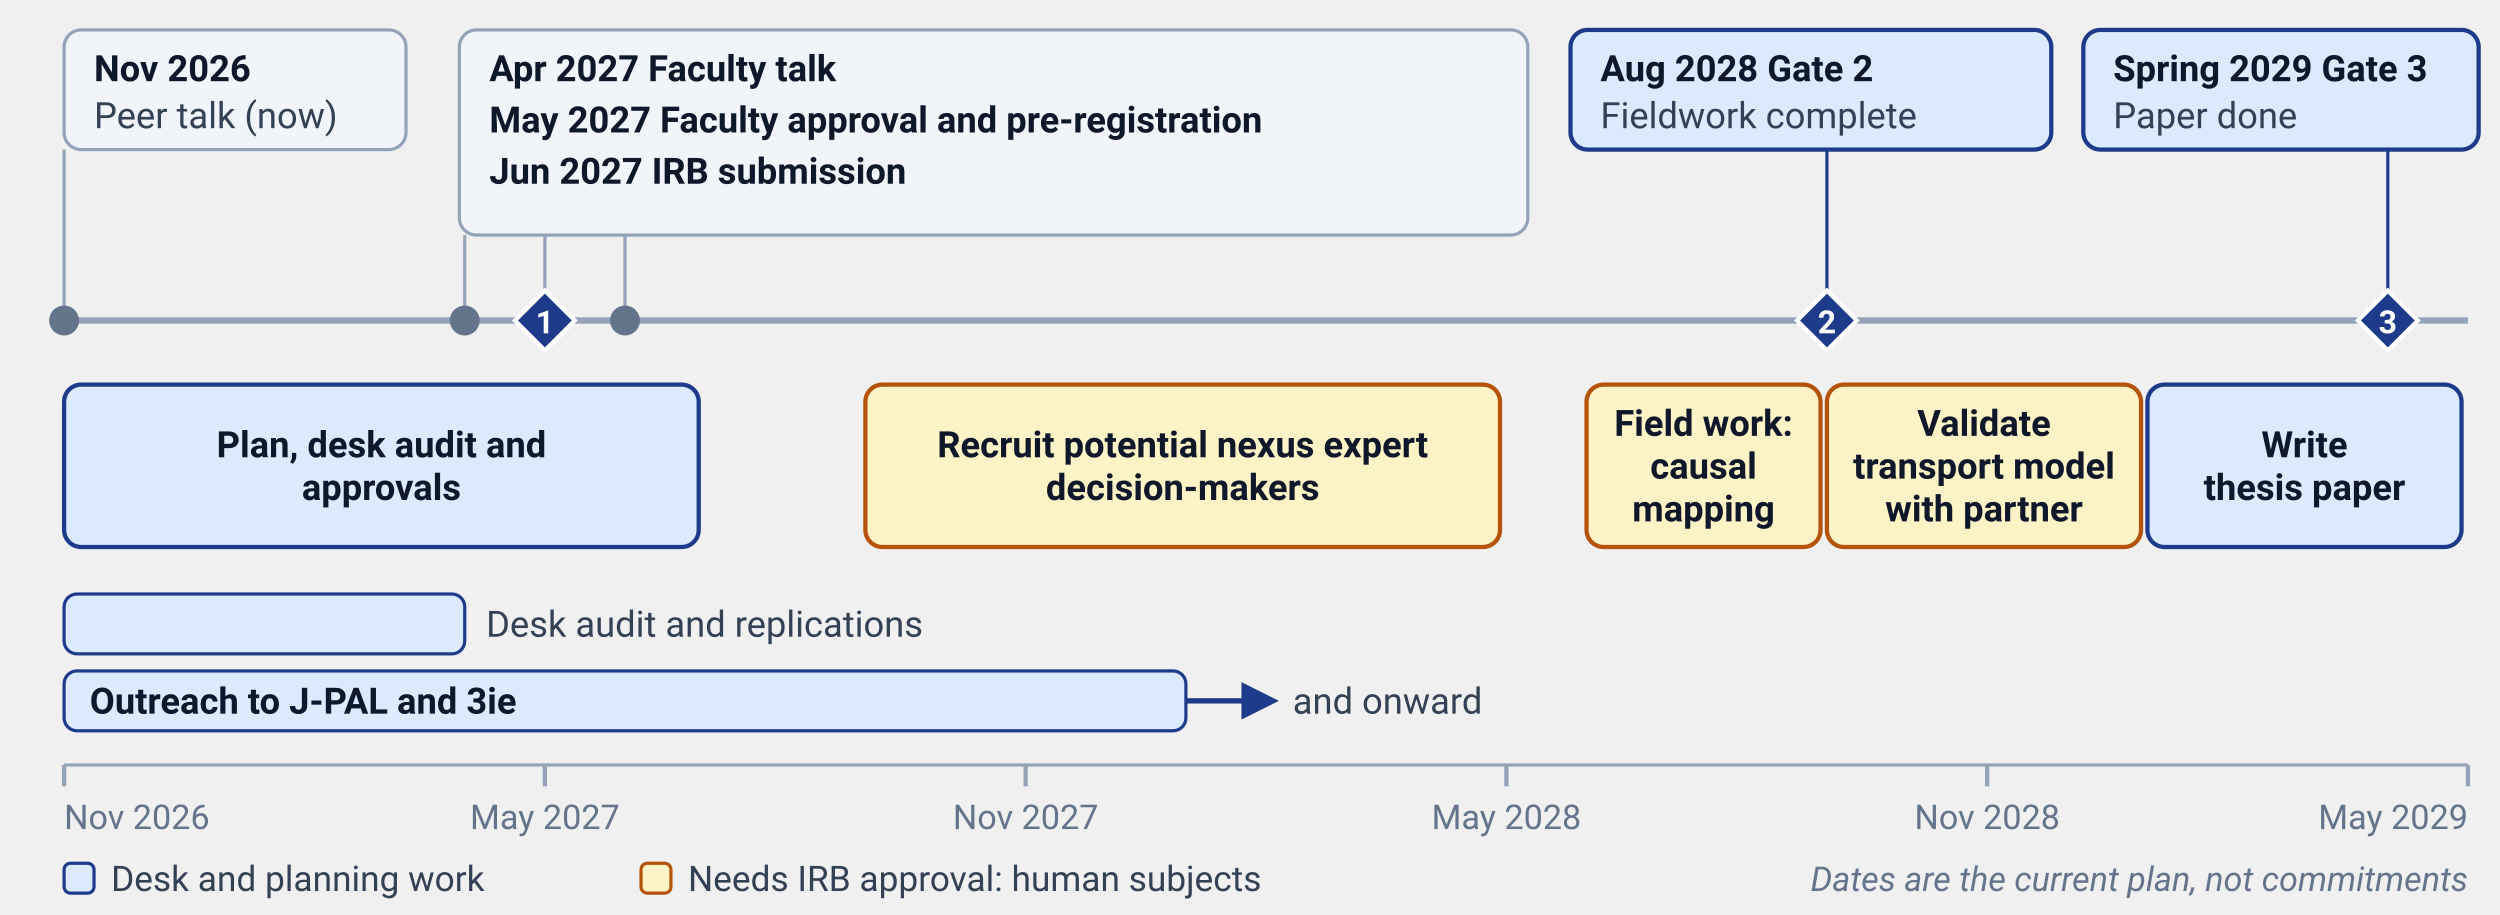
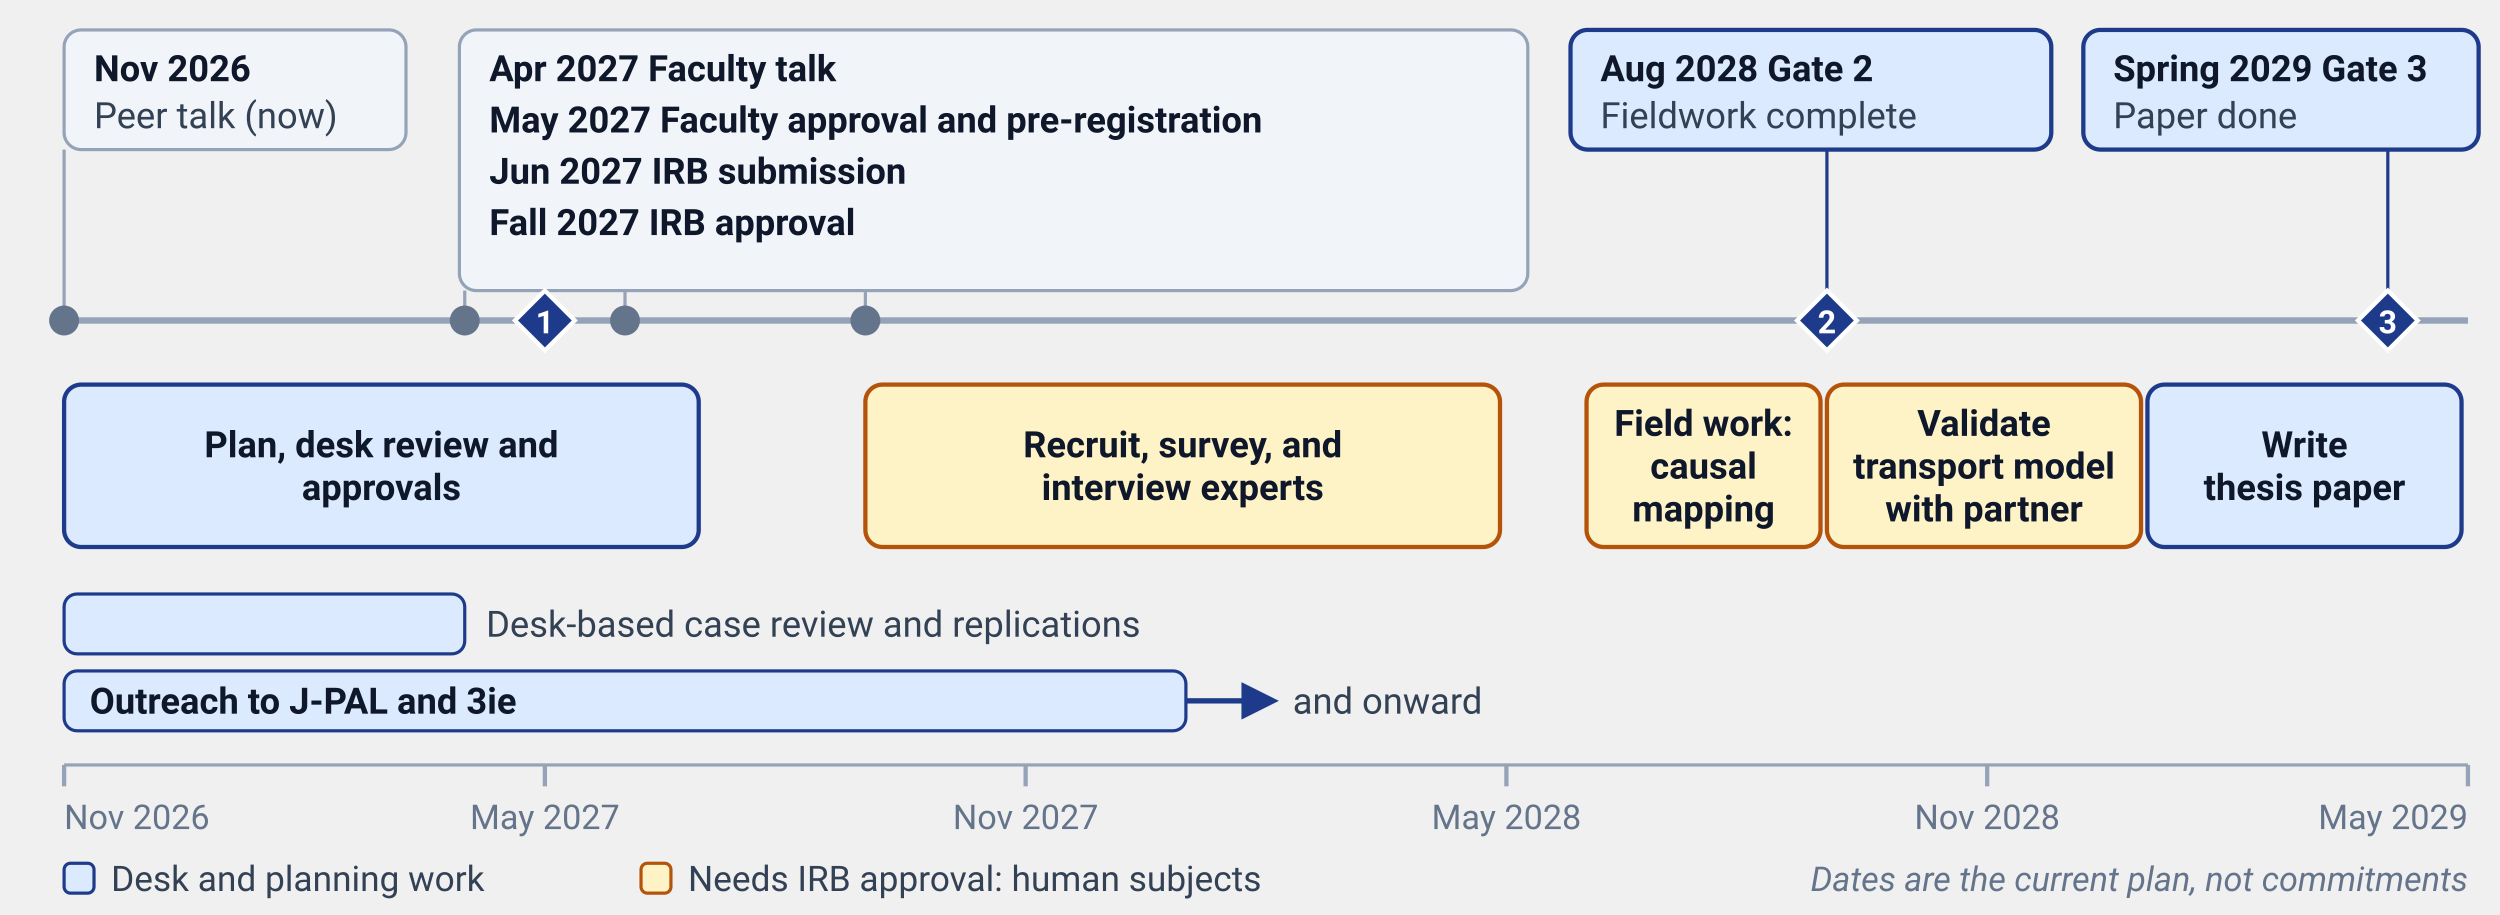
<svg xmlns="http://www.w3.org/2000/svg" font-family="Segoe UI, Roboto, Helvetica, Arial, sans-serif" viewBox="0 0 1170 428">
  <defs>
    <marker id="ah" viewBox="0 0 10 10" refX="8" refY="5" markerWidth="7" markerHeight="7" orient="auto">
      <path d="M0 0 L10 5 L0 10 Z" fill="#1e3a8a" />
    </marker>
    <marker id="ahg" viewBox="0 0 10 10" refX="8" refY="5" markerWidth="7" markerHeight="7" orient="auto">
      <path d="M0 0 L10 5 L0 10 Z" fill="#64748b" />
    </marker>
    <marker id="aha" viewBox="0 0 10 10" refX="8" refY="5" markerWidth="7" markerHeight="7" orient="auto">
      <path d="M0 0 L10 5 L0 10 Z" fill="#b45309" />
    </marker>
  </defs>
  <line x1="30" y1="150" x2="1155" y2="150" stroke="#94a3b8" stroke-width="3" />
  <rect x="30" y="14" width="160" height="56" rx="8" fill="#f1f5f9" stroke="#94a3b8" stroke-width="1.5" />
  <text x="44" y="38" font-size="17" fill="#0f172a" text-anchor="start" font-weight="700">Nov 2026</text>
  <text x="44" y="60" font-size="17" fill="#334155" text-anchor="start">Peer talk (now)</text>
  <line x1="30.0" y1="70" x2="30.0" y2="150" stroke="#94a3b8" stroke-width="1.5" />
-   <rect x="215" y="14" width="500" height="96" rx="8" fill="#f1f5f9" stroke="#94a3b8" stroke-width="1.5" />
+   <rect x="215" y="14" width="500" height="122" rx="8" fill="#f1f5f9" stroke="#94a3b8" stroke-width="1.5" />
  <text x="229" y="38" font-size="17" fill="#0f172a" text-anchor="start" font-weight="600">Apr 2027   Faculty talk</text>
  <text x="229" y="62" font-size="17" fill="#0f172a" text-anchor="start" font-weight="600">May 2027   Faculty approval and pre-registration</text>
  <text x="229" y="86" font-size="17" fill="#0f172a" text-anchor="start" font-weight="600">Jun 2027   IRB submission</text>
-   <line x1="217.5" y1="110" x2="217.5" y2="150" stroke="#94a3b8" stroke-width="1.5" />
-   <line x1="255.0" y1="110" x2="255.0" y2="150" stroke="#94a3b8" stroke-width="1.5" />
-   <line x1="292.5" y1="110" x2="292.5" y2="150" stroke="#94a3b8" stroke-width="1.5" />
+   <text x="229" y="110" font-size="17" fill="#0f172a" text-anchor="start" font-weight="600">Fall 2027   IRB approval</text>
+   <line x1="217.5" y1="136" x2="217.5" y2="150" stroke="#94a3b8" stroke-width="1.5" />
+   <line x1="255.0" y1="136" x2="255.0" y2="150" stroke="#94a3b8" stroke-width="1.5" />
+   <line x1="292.5" y1="136" x2="292.5" y2="150" stroke="#94a3b8" stroke-width="1.5" />
+   <line x1="405.0" y1="136" x2="405.0" y2="150" stroke="#94a3b8" stroke-width="1.5" />
  <circle cx="30.0" cy="150" r="7" fill="#64748b" />
  <circle cx="217.5" cy="150" r="7" fill="#64748b" />
  <circle cx="292.5" cy="150" r="7" fill="#64748b" />
+   <circle cx="405.0" cy="150" r="7" fill="#64748b" />
  <path d="M255.0 136 L269.0 150 L255.0 164 L241.0 150 Z" fill="#1e3a8a" stroke="#fff" stroke-width="2" />
  <text x="255.0" y="156" font-size="15" fill="#fff" text-anchor="middle" font-weight="700">1</text>
  <rect x="735" y="14" width="225" height="56" rx="8" fill="#dbeafe" stroke="#1e3a8a" stroke-width="2" />
  <text x="749" y="38" font-size="17" fill="#0f172a" text-anchor="start" font-weight="700">Aug 2028   Gate 2</text>
  <text x="749" y="60" font-size="17" fill="#334155" text-anchor="start">Fieldwork complete</text>
  <line x1="855.0" y1="70" x2="855.0" y2="150" stroke="#1e3a8a" stroke-width="1.5" />
  <path d="M855.0 136 L869.0 150 L855.0 164 L841.0 150 Z" fill="#1e3a8a" stroke="#fff" stroke-width="2" />
  <text x="855.0" y="156" font-size="15" fill="#fff" text-anchor="middle" font-weight="700">2</text>
  <rect x="975" y="14" width="185" height="56" rx="8" fill="#dbeafe" stroke="#1e3a8a" stroke-width="2" />
  <text x="989" y="38" font-size="17" fill="#0f172a" text-anchor="start" font-weight="700">Spring 2029   Gate 3</text>
  <text x="989" y="60" font-size="17" fill="#334155" text-anchor="start">Paper done</text>
  <line x1="1117.5" y1="70" x2="1117.5" y2="150" stroke="#1e3a8a" stroke-width="1.5" />
  <path d="M1117.5 136 L1131.5 150 L1117.5 164 L1103.5 150 Z" fill="#1e3a8a" stroke="#fff" stroke-width="2" />
  <text x="1117.5" y="156" font-size="15" fill="#fff" text-anchor="middle" font-weight="700">3</text>
  <rect x="30.0" y="180" width="297.0" height="76" rx="8" fill="#dbeafe" stroke="#1e3a8a" stroke-width="2" />
-   <text x="178.5" y="214" font-size="17" fill="#0f172a" text-anchor="middle" font-weight="600">Plan, desk audit and</text>
+   <text x="178.5" y="214" font-size="17" fill="#0f172a" text-anchor="middle" font-weight="600">Plan, desk review and</text>
  <text x="178.5" y="234" font-size="17" fill="#0f172a" text-anchor="middle" font-weight="600">approvals</text>
  <rect x="405.0" y="180" width="297.0" height="76" rx="8" fill="#fef3c7" stroke="#b45309" stroke-width="2" />
-   <text x="553.5" y="214" font-size="17" fill="#0f172a" text-anchor="middle" font-weight="600">Recruit potential nexus expert</text>
-   <text x="553.5" y="234" font-size="17" fill="#0f172a" text-anchor="middle" font-weight="600">decision-makers</text>
+   <text x="553.5" y="214" font-size="17" fill="#0f172a" text-anchor="middle" font-weight="600">Recruit, survey, and</text>
+   <text x="553.5" y="234" font-size="17" fill="#0f172a" text-anchor="middle" font-weight="600">interview experts</text>
  <rect x="742.5" y="180" width="109.5" height="76" rx="8" fill="#fef3c7" stroke="#b45309" stroke-width="2" />
  <text x="797.25" y="204" font-size="17" fill="#0f172a" text-anchor="middle" font-weight="600">Field work:</text>
  <text x="797.25" y="224" font-size="17" fill="#0f172a" text-anchor="middle" font-weight="600">causal</text>
  <text x="797.25" y="244" font-size="17" fill="#0f172a" text-anchor="middle" font-weight="600">mapping</text>
  <rect x="855.0" y="180" width="147.0" height="76" rx="8" fill="#fef3c7" stroke="#b45309" stroke-width="2" />
  <text x="928.5" y="204" font-size="17" fill="#0f172a" text-anchor="middle" font-weight="600">Validate</text>
  <text x="928.5" y="224" font-size="17" fill="#0f172a" text-anchor="middle" font-weight="600">transport model</text>
  <text x="928.5" y="244" font-size="17" fill="#0f172a" text-anchor="middle" font-weight="600">with partner</text>
  <rect x="1005.0" y="180" width="147.0" height="76" rx="8" fill="#dbeafe" stroke="#1e3a8a" stroke-width="2" />
  <text x="1078.5" y="214" font-size="17" fill="#0f172a" text-anchor="middle" font-weight="600">Write</text>
  <text x="1078.5" y="234" font-size="17" fill="#0f172a" text-anchor="middle" font-weight="600">thesis paper</text>
  <rect x="30.0" y="278" width="187.5" height="28" rx="6" fill="#dbeafe" stroke="#1e3a8a" stroke-width="1.5" />
-   <text x="227.5" y="298" font-size="17" fill="#334155" text-anchor="start">Desk audit and replications</text>
+   <text x="227.5" y="298" font-size="17" fill="#334155" text-anchor="start">Desk-based case review and replications</text>
  <rect x="30.0" y="314" width="525.0" height="28" rx="6" fill="#dbeafe" stroke="#1e3a8a" stroke-width="1.5" />
  <text x="42.0" y="334" font-size="17" fill="#0f172a" text-anchor="start" font-weight="600">Outreach to J-PAL and 3ie</text>
  <path d="M555.0 328 H595.0" fill="none" stroke="#1e3a8a" stroke-width="2.5" marker-end="url(#ah)" />
  <text x="605.0" y="334" font-size="17" fill="#334155" text-anchor="start">and onward</text>
  <line x1="30.0" y1="358" x2="30.0" y2="368" stroke="#94a3b8" stroke-width="2" />
  <text x="30.0" y="388" font-size="16" fill="#64748b" text-anchor="start">Nov 2026</text>
  <line x1="255.0" y1="358" x2="255.0" y2="368" stroke="#94a3b8" stroke-width="2" />
  <text x="255.0" y="388" font-size="16" fill="#64748b" text-anchor="middle">May 2027</text>
  <line x1="480.0" y1="358" x2="480.0" y2="368" stroke="#94a3b8" stroke-width="2" />
  <text x="480.0" y="388" font-size="16" fill="#64748b" text-anchor="middle">Nov 2027</text>
  <line x1="705.0" y1="358" x2="705.0" y2="368" stroke="#94a3b8" stroke-width="2" />
  <text x="705.0" y="388" font-size="16" fill="#64748b" text-anchor="middle">May 2028</text>
  <line x1="930.0" y1="358" x2="930.0" y2="368" stroke="#94a3b8" stroke-width="2" />
  <text x="930.0" y="388" font-size="16" fill="#64748b" text-anchor="middle">Nov 2028</text>
  <line x1="1155.0" y1="358" x2="1155.0" y2="368" stroke="#94a3b8" stroke-width="2" />
  <text x="1155.0" y="388" font-size="16" fill="#64748b" text-anchor="end">May 2029</text>
  <line x1="30" y1="358" x2="1155" y2="358" stroke="#94a3b8" stroke-width="1.5" />
  <rect x="300" y="404" width="14" height="14" rx="3" fill="#fef3c7" stroke="#b45309" stroke-width="1.5" />
  <text x="322" y="417.0" font-size="16.5" fill="#334155" text-anchor="start">Needs IRB approval: human subjects</text>
  <rect x="30" y="404" width="14" height="14" rx="3" fill="#dbeafe" stroke="#1e3a8a" stroke-width="1.5" />
  <text x="52" y="417.0" font-size="16.5" fill="#334155" text-anchor="start">Desk and planning work</text>
  <text x="1155" y="417" font-size="16" fill="#64748b" text-anchor="end" font-style="italic">Dates are the current plan, not commitments</text>
</svg>
